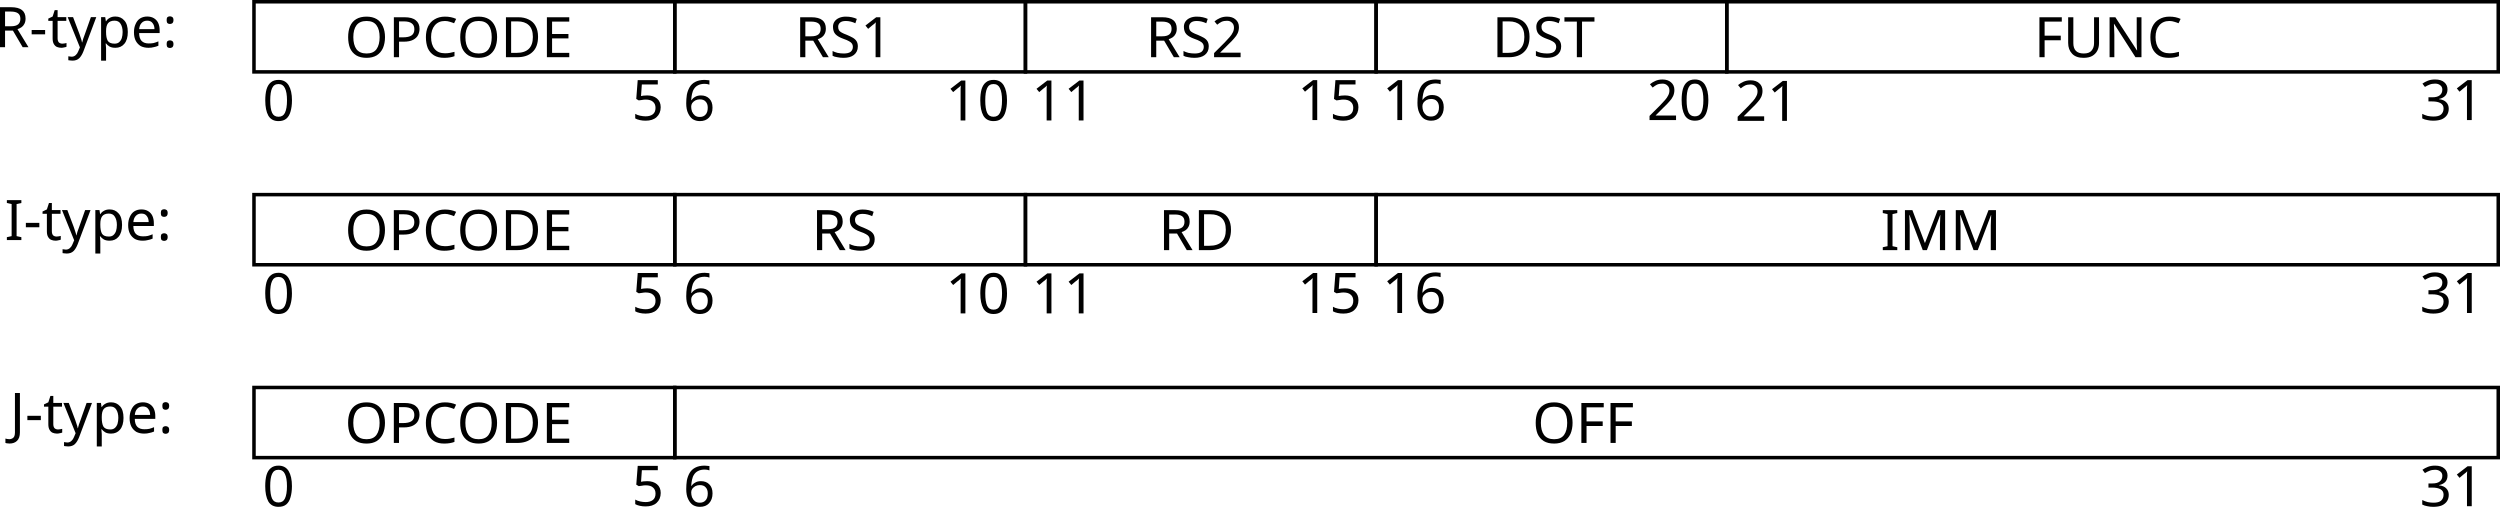
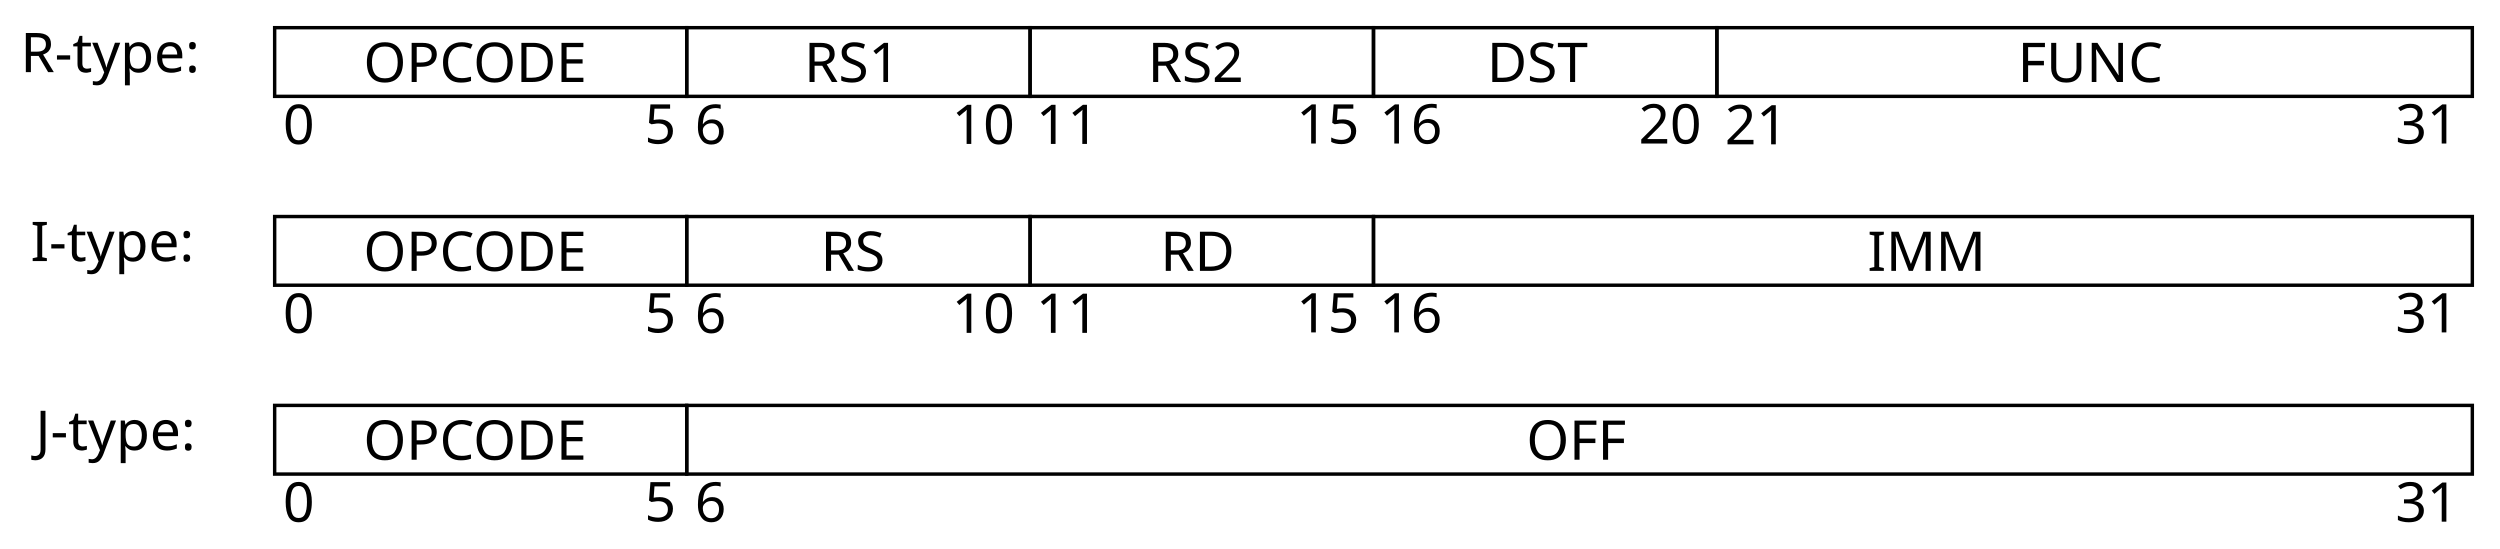
- <svg xmlns="http://www.w3.org/2000/svg" width="188.628mm" height="38.254mm" viewBox="0 0 188.628 38.254" version="1.1" id="svg3367">
+ <svg xmlns="http://www.w3.org/2000/svg" id="svg3367" version="1.1" viewBox="0 0 192.628 42.254" height="42.254mm" width="192.628mm">
  <defs id="defs3361">
-     <rect x="2.646" y="2.646" width="185.208" height="42.333" id="rect3983" />
-     <rect x="5.292" y="2.646" width="179.917" height="21.167" id="rect3977" />
+     <rect id="rect3983" height="42.333" width="185.208" y="2.646" x="2.646" />
+     <rect id="rect3977" height="21.167" width="179.917" y="2.646" x="5.292" />
  </defs>
-   <g id="layer1" transform="translate(11.22517,-5.159376)">
-     <text xml:space="preserve" id="text3975" style="font-size:4.233px;line-height:0.95;font-family:sans-serif;white-space:pre;shape-inside:url(#rect3977);" />
-     <text xml:space="preserve" id="text3981" style="font-size:4.233px;line-height:0.95;font-family:sans-serif;white-space:pre;shape-inside:url(#rect3983);" />
-     <text xml:space="preserve" style="font-size:4.233px;line-height:0.95;font-family:sans-serif;stroke-width:0.265" x="0" y="11.906" id="text4016">
-       <tspan id="tspan4014" x="0" y="11.906" style="stroke-width:0.265" />
+   <g transform="translate(13.22517,-3.159375)" id="layer1">
+     <text style="font-size:4.233px;line-height:0.95;font-family:sans-serif;white-space:pre;shape-inside:url(#rect3977);" id="text3975" xml:space="preserve" />
+     <text style="font-size:4.233px;line-height:0.95;font-family:sans-serif;white-space:pre;shape-inside:url(#rect3983);" id="text3981" xml:space="preserve" />
+     <text id="text4016" y="11.906" x="0" style="font-size:4.233px;line-height:0.95;font-family:sans-serif;stroke-width:0.265" xml:space="preserve">
+       <tspan style="stroke-width:0.265" y="11.906" x="0" id="tspan4014" />
    </text>
-     <g id="g4310" transform="translate(7.937502)">
-       <text id="text3953" y="9.478" x="6.838" style="font-size:4.233px;line-height:0.95;font-family:sans-serif;stroke-width:0.265" xml:space="preserve">
-         <tspan style="stroke-width:0.265" y="9.478" x="6.838" id="tspan3951">OPCODE</tspan>
+     <g transform="translate(7.937502)" id="g4310">
+       <text xml:space="preserve" style="font-size:4.233px;line-height:0.95;font-family:sans-serif;stroke-width:0.265" x="6.838" y="9.478" id="text3953">
+         <tspan id="tspan3951" x="6.838" y="9.478" style="stroke-width:0.265">OPCODE</tspan>
      </text>
-       <text id="text3957" y="9.478" x="40.806" style="font-size:4.233px;line-height:0.95;font-family:sans-serif;stroke-width:0.265" xml:space="preserve">
-         <tspan id="tspan3959" style="stroke-width:0.265" y="9.478" x="40.806">RS1</tspan>
+       <text xml:space="preserve" style="font-size:4.233px;line-height:0.95;font-family:sans-serif;stroke-width:0.265" x="40.806" y="9.478" id="text3957">
+         <tspan x="40.806" y="9.478" style="stroke-width:0.265" id="tspan3959">RS1</tspan>
      </text>
-       <text id="text3965" y="9.478" x="67.281" style="font-size:4.233px;line-height:0.95;font-family:sans-serif;stroke-width:0.265" xml:space="preserve">
-         <tspan style="stroke-width:0.265" y="9.478" x="67.281" id="tspan3963">RS2</tspan>
+       <text xml:space="preserve" style="font-size:4.233px;line-height:0.95;font-family:sans-serif;stroke-width:0.265" x="67.281" y="9.478" id="text3965">
+         <tspan id="tspan3963" x="67.281" y="9.478" style="stroke-width:0.265">RS2</tspan>
      </text>
-       <text id="text3969" y="9.478" x="93.415" style="font-size:4.233px;line-height:0.95;font-family:sans-serif;stroke-width:0.265" xml:space="preserve">
-         <tspan style="stroke-width:0.265" y="9.478" x="93.415" id="tspan3967">DST</tspan>
+       <text xml:space="preserve" style="font-size:4.233px;line-height:0.95;font-family:sans-serif;stroke-width:0.265" x="93.415" y="9.478" id="text3969">
+         <tspan id="tspan3967" x="93.415" y="9.478" style="stroke-width:0.265">DST</tspan>
      </text>
-       <text id="text3973" y="9.478" x="134.308" style="font-size:4.233px;line-height:0.95;font-family:sans-serif;stroke-width:0.265" xml:space="preserve">
-         <tspan style="stroke-width:0.265" y="9.478" x="134.308" id="tspan3971">FUNC</tspan>
+       <text xml:space="preserve" style="font-size:4.233px;line-height:0.95;font-family:sans-serif;stroke-width:0.265" x="134.308" y="9.478" id="text3973">
+         <tspan id="tspan3971" x="134.308" y="9.478" style="stroke-width:0.265">FUNC</tspan>
      </text>
-       <rect y="5.292" x="1.5441895e-08" height="5.292" width="31.75" id="rect3987" style="fill:none;stroke:#000000;stroke-width:0.265" />
-       <rect y="5.292" x="31.75" height="5.292" width="26.458" id="rect3989" style="fill:none;stroke:#000000;stroke-width:0.265" />
-       <rect y="5.292" x="58.208" height="5.292" width="26.458" id="rect3991" style="fill:none;stroke:#000000;stroke-width:0.265" />
-       <rect y="5.292" x="84.667" height="5.292" width="26.458" id="rect3993" style="fill:none;stroke:#000000;stroke-width:0.265" />
-       <rect y="5.292" x="111.125" height="5.292" width="58.208" id="rect3995" style="fill:none;stroke:#000000;stroke-width:0.265" />
-       <text id="text4051" y="14.249" x="0.647" style="font-size:4.233px;line-height:0.95;font-family:sans-serif;stroke-width:0.265" xml:space="preserve">
-         <tspan style="stroke-width:0.265" y="14.249" x="0.647" id="tspan4049">0</tspan>
+       <rect style="fill:none;stroke:#000000;stroke-width:0.265" id="rect3987" width="31.75" height="5.292" x="1.5441895e-08" y="5.292" />
+       <rect style="fill:none;stroke:#000000;stroke-width:0.265" id="rect3989" width="26.458" height="5.292" x="31.75" y="5.292" />
+       <rect style="fill:none;stroke:#000000;stroke-width:0.265" id="rect3991" width="26.458" height="5.292" x="58.208" y="5.292" />
+       <rect style="fill:none;stroke:#000000;stroke-width:0.265" id="rect3993" width="26.458" height="5.292" x="84.667" y="5.292" />
+       <rect style="fill:none;stroke:#000000;stroke-width:0.265" id="rect3995" width="58.208" height="5.292" x="111.125" y="5.292" />
+       <text xml:space="preserve" style="font-size:4.233px;line-height:0.95;font-family:sans-serif;stroke-width:0.265" x="0.647" y="14.249" id="text4051">
+         <tspan id="tspan4049" x="0.647" y="14.249" style="stroke-width:0.265">0</tspan>
      </text>
-       <text id="text4055" y="14.221" x="28.501" style="font-size:4.233px;line-height:0.95;font-family:sans-serif;stroke-width:0.265" xml:space="preserve">
-         <tspan style="stroke-width:0.265" y="14.221" x="28.501" id="tspan4053">5</tspan>
+       <text xml:space="preserve" style="font-size:4.233px;line-height:0.95;font-family:sans-serif;stroke-width:0.265" x="28.501" y="14.221" id="text4055">
+         <tspan id="tspan4053" x="28.501" y="14.221" style="stroke-width:0.265">5</tspan>
      </text>
-       <text id="text4059" y="14.249" x="32.38" style="font-size:4.233px;line-height:0.95;font-family:sans-serif;stroke-width:0.265" xml:space="preserve">
-         <tspan style="stroke-width:0.265" y="14.249" x="32.38" id="tspan4057">6</tspan>
+       <text xml:space="preserve" style="font-size:4.233px;line-height:0.95;font-family:sans-serif;stroke-width:0.265" x="32.38" y="14.249" id="text4059">
+         <tspan id="tspan4057" x="32.38" y="14.249" style="stroke-width:0.265">6</tspan>
      </text>
-       <text id="text4063" y="14.249" x="52.177" style="font-size:4.233px;line-height:0.95;font-family:sans-serif;stroke-width:0.265" xml:space="preserve">
-         <tspan style="stroke-width:0.265" y="14.249" x="52.177" id="tspan4061">10</tspan>
+       <text xml:space="preserve" style="font-size:4.233px;line-height:0.95;font-family:sans-serif;stroke-width:0.265" x="52.177" y="14.249" id="text4063">
+         <tspan id="tspan4061" x="52.177" y="14.249" style="stroke-width:0.265">10</tspan>
      </text>
-       <text id="text4067" y="14.251" x="58.669" style="font-size:4.233px;line-height:0.95;font-family:sans-serif;stroke-width:0.265" xml:space="preserve">
-         <tspan style="stroke-width:0.265" y="14.251" x="58.669" id="tspan4065">11</tspan>
+       <text xml:space="preserve" style="font-size:4.233px;line-height:0.95;font-family:sans-serif;stroke-width:0.265" x="58.669" y="14.251" id="text4067">
+         <tspan id="tspan4065" x="58.669" y="14.251" style="stroke-width:0.265">11</tspan>
      </text>
-       <text id="text4071" y="14.221" x="78.724" style="font-size:4.233px;line-height:0.95;font-family:sans-serif;stroke-width:0.265" xml:space="preserve">
-         <tspan style="stroke-width:0.265" y="14.221" x="78.724" id="tspan4069">15</tspan>
+       <text xml:space="preserve" style="font-size:4.233px;line-height:0.95;font-family:sans-serif;stroke-width:0.265" x="78.724" y="14.221" id="text4071">
+         <tspan id="tspan4069" x="78.724" y="14.221" style="stroke-width:0.265">15</tspan>
      </text>
-       <text id="text4075" y="14.221" x="85.128" style="font-size:4.233px;line-height:0.95;font-family:sans-serif;stroke-width:0.265" xml:space="preserve">
-         <tspan style="stroke-width:0.265" y="14.221" x="85.128" id="tspan4073">16</tspan>
+       <text xml:space="preserve" style="font-size:4.233px;line-height:0.95;font-family:sans-serif;stroke-width:0.265" x="85.128" y="14.221" id="text4075">
+         <tspan id="tspan4073" x="85.128" y="14.221" style="stroke-width:0.265">16</tspan>
      </text>
-       <text id="text4079" y="14.221" x="105.093" style="font-size:4.233px;line-height:0.95;font-family:sans-serif;stroke-width:0.265" xml:space="preserve">
-         <tspan style="stroke-width:0.265" y="14.221" x="105.093" id="tspan4077">20</tspan>
+       <text xml:space="preserve" style="font-size:4.233px;line-height:0.95;font-family:sans-serif;stroke-width:0.265" x="105.093" y="14.221" id="text4079">
+         <tspan id="tspan4077" x="105.093" y="14.221" style="stroke-width:0.265">20</tspan>
      </text>
-       <text id="text4083" y="14.281" x="111.741" style="font-size:4.233px;line-height:0.95;font-family:sans-serif;stroke-width:0.265" xml:space="preserve">
-         <tspan style="stroke-width:0.265" y="14.281" x="111.741" id="tspan4081">21</tspan>
+       <text xml:space="preserve" style="font-size:4.233px;line-height:0.95;font-family:sans-serif;stroke-width:0.265" x="111.741" y="14.281" id="text4083">
+         <tspan id="tspan4081" x="111.741" y="14.281" style="stroke-width:0.265">21</tspan>
      </text>
-       <text id="text4087" y="14.221" x="163.411" style="font-size:4.233px;line-height:0.95;font-family:sans-serif;stroke-width:0.265" xml:space="preserve">
-         <tspan style="stroke-width:0.265" y="14.221" x="163.411" id="tspan4085">31</tspan>
+       <text xml:space="preserve" style="font-size:4.233px;line-height:0.95;font-family:sans-serif;stroke-width:0.265" x="163.411" y="14.221" id="text4087">
+         <tspan id="tspan4085" x="163.411" y="14.221" style="stroke-width:0.265">31</tspan>
      </text>
    </g>
-     <g id="g4273" transform="translate(2.645831,-27.78125)">
-       <text xml:space="preserve" style="font-size:4.233px;line-height:0.95;font-family:sans-serif;stroke-width:0.265" x="12.13" y="51.812" id="text3953-7">
-         <tspan id="tspan3951-5" x="12.13" y="51.812" style="stroke-width:0.265">OPCODE</tspan>
+     <g transform="translate(2.645831,-27.78125)" id="g4273">
+       <text id="text3953-7" y="51.812" x="12.13" style="font-size:4.233px;line-height:0.95;font-family:sans-serif;stroke-width:0.265" xml:space="preserve">
+         <tspan style="stroke-width:0.265" y="51.812" x="12.13" id="tspan3951-5">OPCODE</tspan>
      </text>
-       <text xml:space="preserve" style="font-size:4.233px;line-height:0.95;font-family:sans-serif;stroke-width:0.265" x="47.367" y="51.812" id="text3957-9">
-         <tspan x="47.367" y="51.812" style="stroke-width:0.265" id="tspan3959-2">RS</tspan>
+       <text id="text3957-9" y="51.812" x="47.367" style="font-size:4.233px;line-height:0.95;font-family:sans-serif;stroke-width:0.265" xml:space="preserve">
+         <tspan id="tspan3959-2" style="stroke-width:0.265" y="51.812" x="47.367">RS</tspan>
      </text>
-       <text xml:space="preserve" style="font-size:4.233px;line-height:0.95;font-family:sans-serif;stroke-width:0.265" x="73.546" y="51.814" id="text3965-2">
-         <tspan id="tspan3963-8" x="73.546" y="51.814" style="stroke-width:0.265">RD</tspan>
+       <text id="text3965-2" y="51.814" x="73.546" style="font-size:4.233px;line-height:0.95;font-family:sans-serif;stroke-width:0.265" xml:space="preserve">
+         <tspan style="stroke-width:0.265" y="51.814" x="73.546" id="tspan3963-8">RD</tspan>
      </text>
-       <rect style="fill:none;stroke:#000000;stroke-width:0.265" id="rect3987-9" width="31.75" height="5.292" x="5.292" y="47.625" />
-       <rect style="fill:none;stroke:#000000;stroke-width:0.265" id="rect3989-7" width="26.458" height="5.292" x="37.042" y="47.625" />
-       <rect style="fill:none;stroke:#000000;stroke-width:0.265" id="rect3991-3" width="26.458" height="5.292" x="63.5" y="47.625" />
-       <text xml:space="preserve" style="font-size:4.233px;line-height:0.95;font-family:sans-serif;stroke-width:0.265" x="5.939" y="56.583" id="text4051-6">
-         <tspan id="tspan4049-1" x="5.939" y="56.583" style="stroke-width:0.265">0</tspan>
+       <rect y="47.625" x="5.292" height="5.292" width="31.75" id="rect3987-9" style="fill:none;stroke:#000000;stroke-width:0.265" />
+       <rect y="47.625" x="37.042" height="5.292" width="26.458" id="rect3989-7" style="fill:none;stroke:#000000;stroke-width:0.265" />
+       <rect y="47.625" x="63.5" height="5.292" width="26.458" id="rect3991-3" style="fill:none;stroke:#000000;stroke-width:0.265" />
+       <text id="text4051-6" y="56.583" x="5.939" style="font-size:4.233px;line-height:0.95;font-family:sans-serif;stroke-width:0.265" xml:space="preserve">
+         <tspan style="stroke-width:0.265" y="56.583" x="5.939" id="tspan4049-1">0</tspan>
      </text>
-       <text xml:space="preserve" style="font-size:4.233px;line-height:0.95;font-family:sans-serif;stroke-width:0.265" x="33.792" y="56.555" id="text4055-2">
-         <tspan id="tspan4053-9" x="33.792" y="56.555" style="stroke-width:0.265">5</tspan>
+       <text id="text4055-2" y="56.555" x="33.792" style="font-size:4.233px;line-height:0.95;font-family:sans-serif;stroke-width:0.265" xml:space="preserve">
+         <tspan style="stroke-width:0.265" y="56.555" x="33.792" id="tspan4053-9">5</tspan>
      </text>
-       <text xml:space="preserve" style="font-size:4.233px;line-height:0.95;font-family:sans-serif;stroke-width:0.265" x="37.672" y="56.583" id="text4059-3">
-         <tspan id="tspan4057-1" x="37.672" y="56.583" style="stroke-width:0.265">6</tspan>
+       <text id="text4059-3" y="56.583" x="37.672" style="font-size:4.233px;line-height:0.95;font-family:sans-serif;stroke-width:0.265" xml:space="preserve">
+         <tspan style="stroke-width:0.265" y="56.583" x="37.672" id="tspan4057-1">6</tspan>
      </text>
-       <text xml:space="preserve" style="font-size:4.233px;line-height:0.95;font-family:sans-serif;stroke-width:0.265" x="57.468" y="56.583" id="text4063-9">
-         <tspan id="tspan4061-4" x="57.468" y="56.583" style="stroke-width:0.265">10</tspan>
+       <text id="text4063-9" y="56.583" x="57.468" style="font-size:4.233px;line-height:0.95;font-family:sans-serif;stroke-width:0.265" xml:space="preserve">
+         <tspan style="stroke-width:0.265" y="56.583" x="57.468" id="tspan4061-4">10</tspan>
      </text>
-       <text xml:space="preserve" style="font-size:4.233px;line-height:0.95;font-family:sans-serif;stroke-width:0.265" x="63.961" y="56.585" id="text4067-7">
-         <tspan id="tspan4065-8" x="63.961" y="56.585" style="stroke-width:0.265">11</tspan>
+       <text id="text4067-7" y="56.585" x="63.961" style="font-size:4.233px;line-height:0.95;font-family:sans-serif;stroke-width:0.265" xml:space="preserve">
+         <tspan style="stroke-width:0.265" y="56.585" x="63.961" id="tspan4065-8">11</tspan>
      </text>
-       <text xml:space="preserve" style="font-size:4.233px;line-height:0.95;font-family:sans-serif;stroke-width:0.265" x="84.016" y="56.555" id="text4071-4">
-         <tspan id="tspan4069-5" x="84.016" y="56.555" style="stroke-width:0.265">15</tspan>
+       <text id="text4071-4" y="56.555" x="84.016" style="font-size:4.233px;line-height:0.95;font-family:sans-serif;stroke-width:0.265" xml:space="preserve">
+         <tspan style="stroke-width:0.265" y="56.555" x="84.016" id="tspan4069-5">15</tspan>
      </text>
-       <text xml:space="preserve" style="font-size:4.233px;line-height:0.95;font-family:sans-serif;stroke-width:0.265" x="90.419" y="56.555" id="text4075-0">
-         <tspan id="tspan4073-3" x="90.419" y="56.555" style="stroke-width:0.265">16</tspan>
+       <text id="text4075-0" y="56.555" x="90.419" style="font-size:4.233px;line-height:0.95;font-family:sans-serif;stroke-width:0.265" xml:space="preserve">
+         <tspan style="stroke-width:0.265" y="56.555" x="90.419" id="tspan4073-3">16</tspan>
      </text>
-       <rect y="47.625" x="89.958" height="5.292" width="84.667" id="rect4170" style="fill:none;stroke:#000000;stroke-width:0.265" />
-       <text id="text4174" y="51.814" x="128.014" style="font-size:4.233px;line-height:0.95;font-family:sans-serif;stroke-width:0.265" xml:space="preserve">
-         <tspan style="stroke-width:0.265" y="51.814" x="128.014" id="tspan4172">IMM</tspan>
+       <rect style="fill:none;stroke:#000000;stroke-width:0.265" id="rect4170" width="84.667" height="5.292" x="89.958" y="47.625" />
+       <text xml:space="preserve" style="font-size:4.233px;line-height:0.95;font-family:sans-serif;stroke-width:0.265" x="128.014" y="51.814" id="text4174">
+         <tspan id="tspan4172" x="128.014" y="51.814" style="stroke-width:0.265">IMM</tspan>
      </text>
-       <text id="text4178" y="56.555" x="168.703" style="font-size:4.233px;line-height:0.95;font-family:sans-serif;stroke-width:0.265" xml:space="preserve">
-         <tspan style="stroke-width:0.265" y="56.555" x="168.703" id="tspan4176">31</tspan>
+       <text xml:space="preserve" style="font-size:4.233px;line-height:0.95;font-family:sans-serif;stroke-width:0.265" x="168.703" y="56.555" id="text4178">
+         <tspan id="tspan4176" x="168.703" y="56.555" style="stroke-width:0.265">31</tspan>
      </text>
    </g>
-     <g id="g4243" transform="translate(2.645833,-26.45833)">
-       <text id="text3953-7-6" y="65.041" x="12.13" style="font-size:4.233px;line-height:0.95;font-family:sans-serif;stroke-width:0.265" xml:space="preserve">
-         <tspan style="stroke-width:0.265" y="65.041" x="12.13" id="tspan3951-5-1">OPCODE</tspan>
+     <g transform="translate(2.645833,-26.45833)" id="g4243">
+       <text xml:space="preserve" style="font-size:4.233px;line-height:0.95;font-family:sans-serif;stroke-width:0.265" x="12.13" y="65.041" id="text3953-7-6">
+         <tspan id="tspan3951-5-1" x="12.13" y="65.041" style="stroke-width:0.265">OPCODE</tspan>
      </text>
-       <rect y="60.854" x="5.292" height="5.292" width="31.75" id="rect3987-9-0" style="fill:none;stroke:#000000;stroke-width:0.265" />
-       <text id="text4051-6-6" y="69.812" x="5.939" style="font-size:4.233px;line-height:0.95;font-family:sans-serif;stroke-width:0.265" xml:space="preserve">
-         <tspan style="stroke-width:0.265" y="69.812" x="5.939" id="tspan4049-1-3">0</tspan>
+       <rect style="fill:none;stroke:#000000;stroke-width:0.265" id="rect3987-9-0" width="31.75" height="5.292" x="5.292" y="60.854" />
+       <text xml:space="preserve" style="font-size:4.233px;line-height:0.95;font-family:sans-serif;stroke-width:0.265" x="5.939" y="69.812" id="text4051-6-6">
+         <tspan id="tspan4049-1-3" x="5.939" y="69.812" style="stroke-width:0.265">0</tspan>
      </text>
-       <text id="text4055-2-2" y="69.784" x="33.792" style="font-size:4.233px;line-height:0.95;font-family:sans-serif;stroke-width:0.265" xml:space="preserve">
-         <tspan style="stroke-width:0.265" y="69.784" x="33.792" id="tspan4053-9-0">5</tspan>
+       <text xml:space="preserve" style="font-size:4.233px;line-height:0.95;font-family:sans-serif;stroke-width:0.265" x="33.792" y="69.784" id="text4055-2-2">
+         <tspan id="tspan4053-9-0" x="33.792" y="69.784" style="stroke-width:0.265">5</tspan>
      </text>
-       <text id="text4059-3-6" y="69.812" x="37.672" style="font-size:4.233px;line-height:0.95;font-family:sans-serif;stroke-width:0.265" xml:space="preserve">
-         <tspan style="stroke-width:0.265" y="69.812" x="37.672" id="tspan4057-1-1">6</tspan>
+       <text xml:space="preserve" style="font-size:4.233px;line-height:0.95;font-family:sans-serif;stroke-width:0.265" x="37.672" y="69.812" id="text4059-3-6">
+         <tspan id="tspan4057-1-1" x="37.672" y="69.812" style="stroke-width:0.265">6</tspan>
      </text>
-       <rect y="60.854" x="37.042" height="5.292" width="137.583" id="rect4219" style="fill:none;stroke:#000000;stroke-width:0.265" />
-       <text id="text4223" y="69.812" x="168.703" style="font-size:4.233px;line-height:0.95;font-family:sans-serif;stroke-width:0.265" xml:space="preserve">
-         <tspan style="stroke-width:0.265" y="69.812" x="168.703" id="tspan4221">31</tspan>
+       <rect style="fill:none;stroke:#000000;stroke-width:0.265" id="rect4219" width="137.583" height="5.292" x="37.042" y="60.854" />
+       <text xml:space="preserve" style="font-size:4.233px;line-height:0.95;font-family:sans-serif;stroke-width:0.265" x="168.703" y="69.812" id="text4223">
+         <tspan id="tspan4221" x="168.703" y="69.812" style="stroke-width:0.265">31</tspan>
      </text>
-       <text id="text4227" y="65.041" x="101.736" style="font-size:4.233px;line-height:0.95;font-family:sans-serif;stroke-width:0.265" xml:space="preserve">
-         <tspan style="stroke-width:0.265" y="65.041" x="101.736" id="tspan4225">OFF</tspan>
+       <text xml:space="preserve" style="font-size:4.233px;line-height:0.95;font-family:sans-serif;stroke-width:0.265" x="101.736" y="65.041" id="text4227">
+         <tspan id="tspan4225" x="101.736" y="65.041" style="stroke-width:0.265">OFF</tspan>
      </text>
    </g>
-     <text xml:space="preserve" style="font-size:4.233px;line-height:0.95;font-family:sans-serif;stroke-width:0.265" x="-11.641" y="8.72" id="text4314">
-       <tspan id="tspan4312" x="-11.641" y="8.72" style="stroke-width:0.265">R-type:</tspan>
+     <text id="text4314" y="8.72" x="-11.641" style="font-size:4.233px;line-height:0.95;font-family:sans-serif;stroke-width:0.265" xml:space="preserve">
+       <tspan style="stroke-width:0.265" y="8.72" x="-11.641" id="tspan4312">R-type:</tspan>
    </text>
-     <text xml:space="preserve" style="font-size:4.233px;line-height:0.95;font-family:sans-serif;stroke-width:0.265" x="-10.88" y="23.272" id="text4318">
-       <tspan id="tspan4316" x="-10.88" y="23.272" style="stroke-width:0.265">I-type:</tspan>
+     <text id="text4318" y="23.272" x="-10.88" style="font-size:4.233px;line-height:0.95;font-family:sans-serif;stroke-width:0.265" xml:space="preserve">
+       <tspan style="stroke-width:0.265" y="23.272" x="-10.88" id="tspan4316">I-type:</tspan>
    </text>
-     <text xml:space="preserve" style="font-size:4.233px;line-height:0.95;font-family:sans-serif;stroke-width:0.265" x="-10.487" y="37.825" id="text4322">
-       <tspan id="tspan4320" x="-10.487" y="37.825" style="stroke-width:0.265">J-type:</tspan>
+     <text id="text4322" y="37.825" x="-10.487" style="font-size:4.233px;line-height:0.95;font-family:sans-serif;stroke-width:0.265" xml:space="preserve">
+       <tspan style="stroke-width:0.265" y="37.825" x="-10.487" id="tspan4320">J-type:</tspan>
    </text>
  </g>
</svg>
